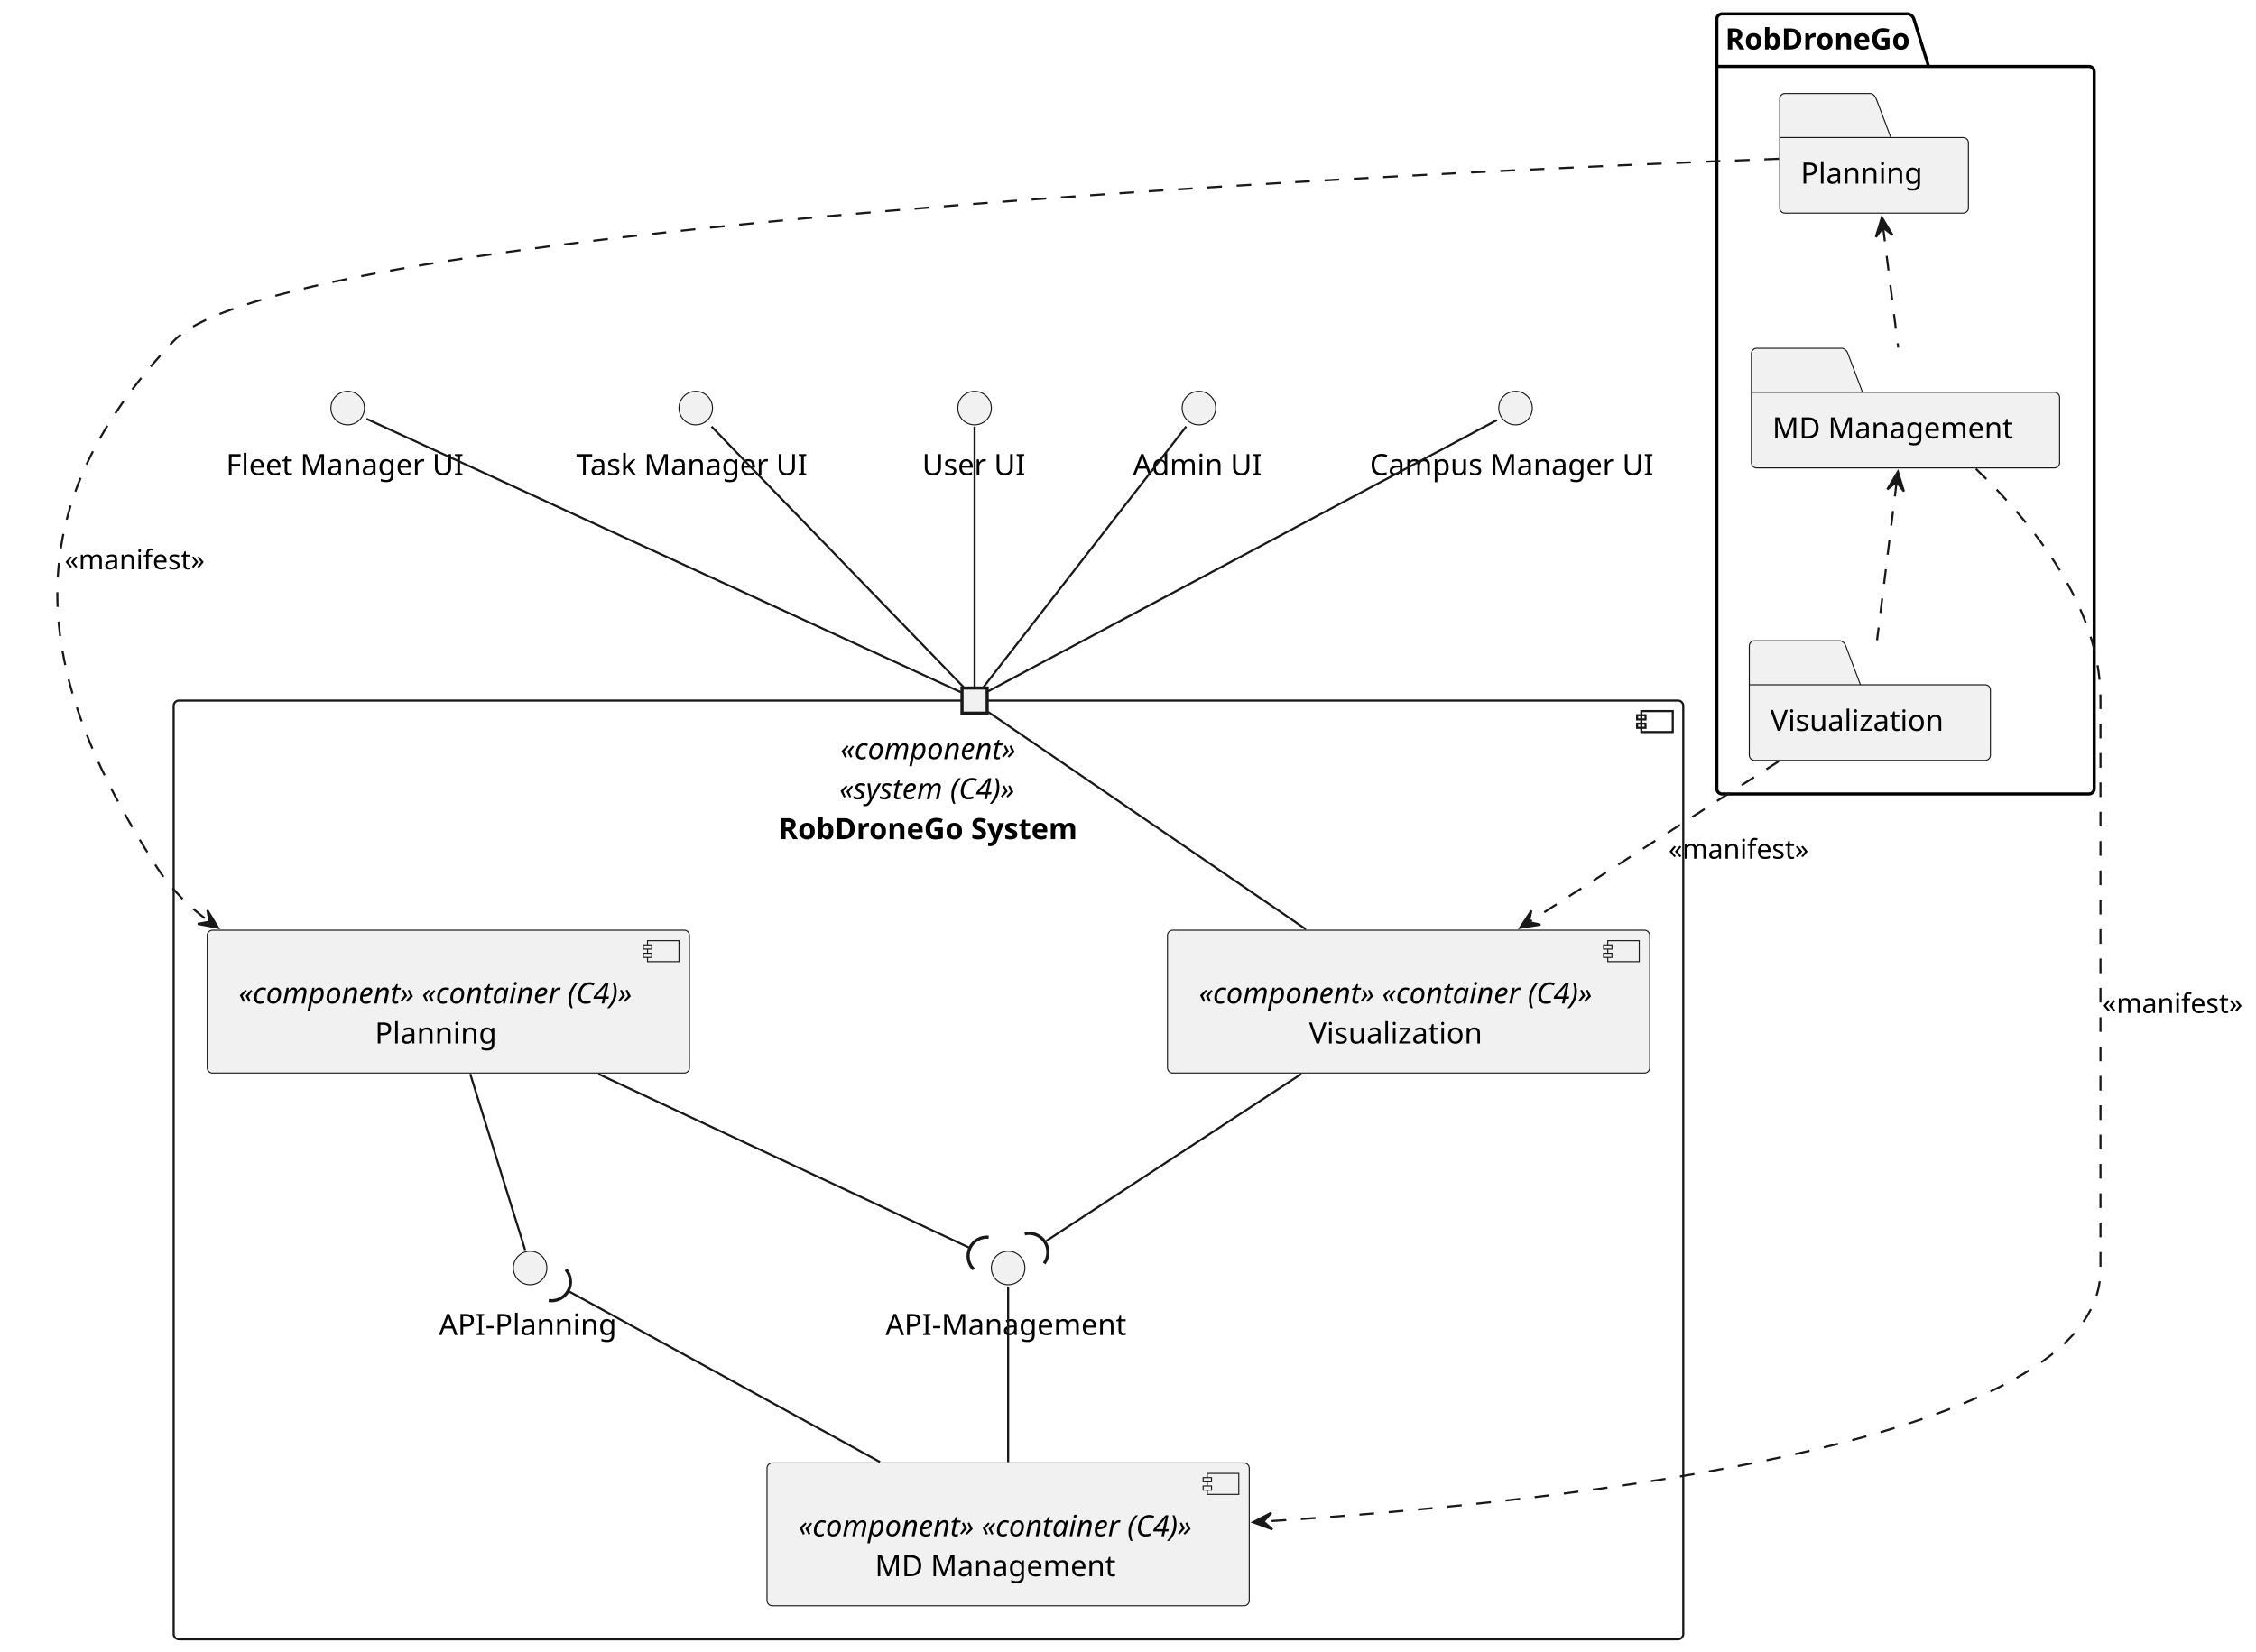
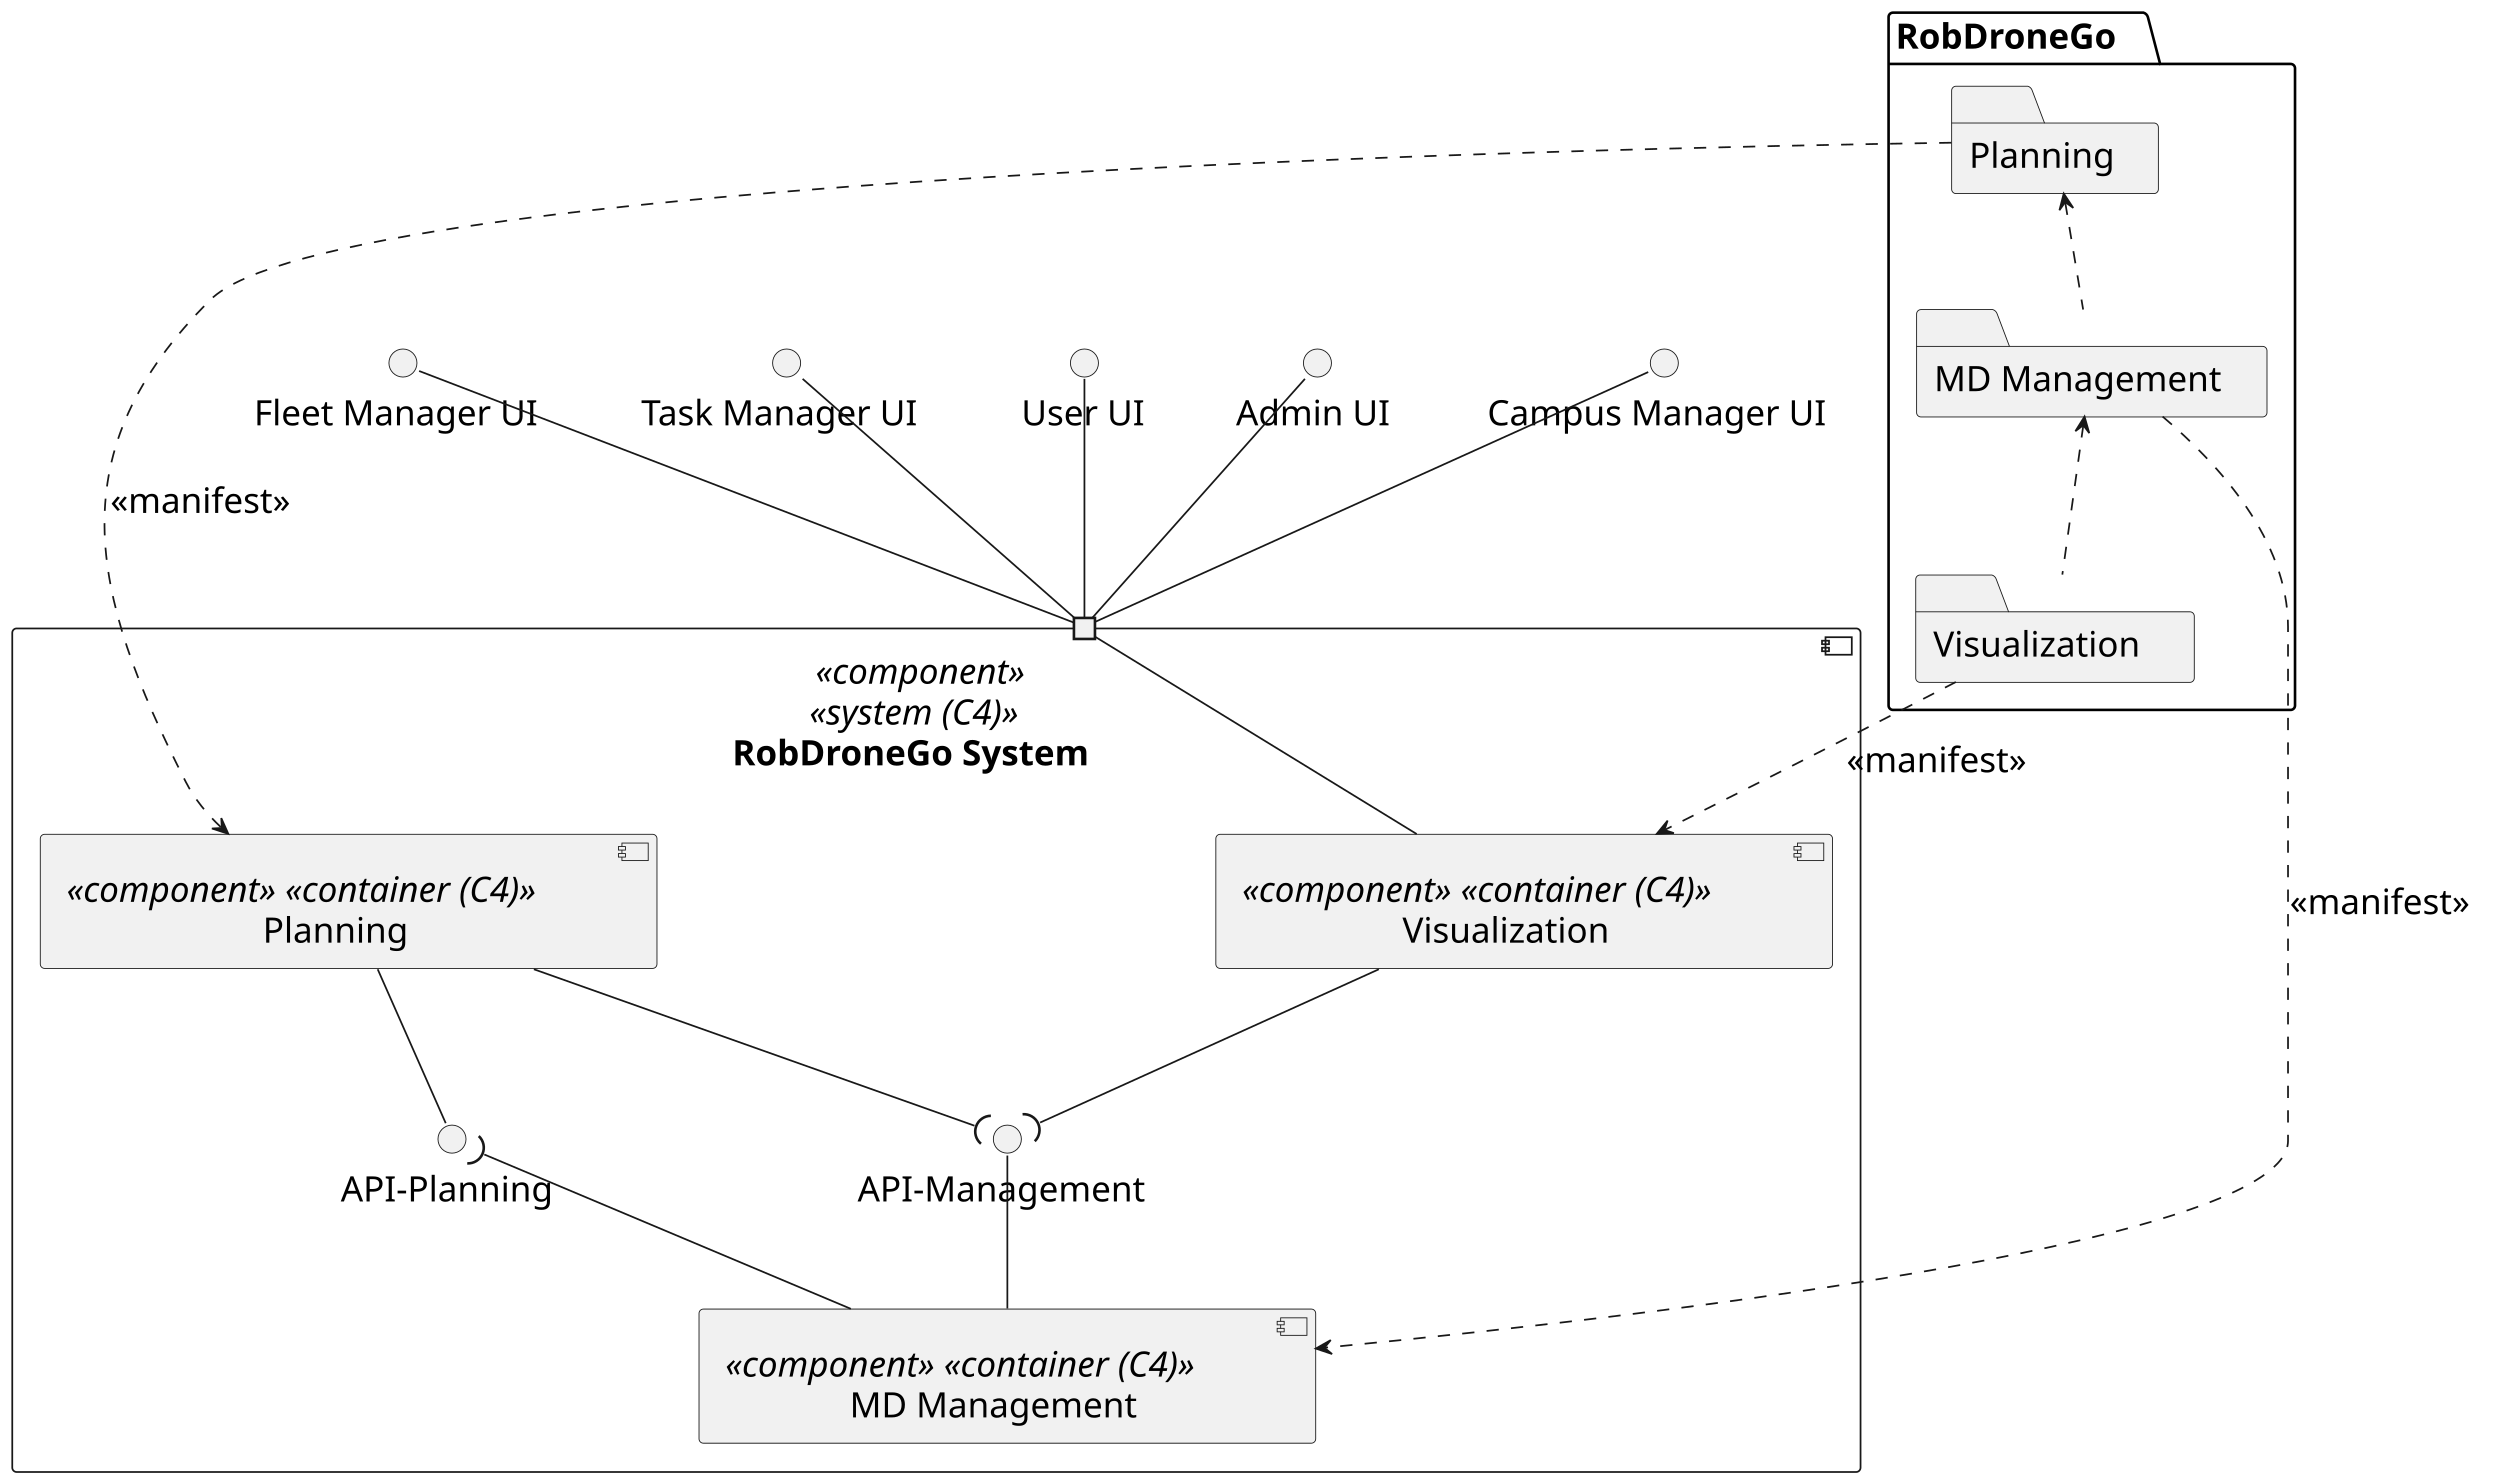
- <svg xmlns="http://www.w3.org/2000/svg" contentStyleType="text/css" height="788px" preserveAspectRatio="none" style="width:1076px;height:788px;background:#FFFFFF;" version="1.1" viewBox="0 0 1076 788" width="1076px" zoomAndPan="magnify">
+ <svg xmlns="http://www.w3.org/2000/svg" contentStyleType="text/css" height="846px" preserveAspectRatio="none" style="width:1427px;height:846px;background:#FFFFFF;" version="1.1" viewBox="0 0 1427 846" width="1427px" zoomAndPan="magnify">
  <defs />
  <g>
    <g id="cluster_RobDroneGo">
-       <path d="M821.33,6.602 L910.33,6.602 A3.75,3.75 0 0 1 912.83,9.102 L919.83,31.67 L996.33,31.67 A2.5,2.5 0 0 1 998.83,34.17 L998.83,376.242 A2.5,2.5 0 0 1 996.33,378.742 L821.33,378.742 A2.5,2.5 0 0 1 818.83,376.242 L818.83,9.102 A2.5,2.5 0 0 1 821.33,6.602 " fill="none" style="stroke:#000000;stroke-width:1.5;" />
-       <line style="stroke:#000000;stroke-width:1.5;" x1="818.83" x2="919.83" y1="31.67" y2="31.67" />
-       <text fill="#000000" font-family="sans-serif" font-size="14" font-weight="bold" lengthAdjust="spacing" textLength="88" x="822.83" y="23.568">RobDroneGo</text>
+       <path d="M1080.5,7.217 L1223.5,7.217 A3.75,3.75 0 0 1 1226,9.717 L1233,36.498 L1307.5,36.498 A2.5,2.5 0 0 1 1310,38.998 L1310,402.717 A2.5,2.5 0 0 1 1307.5,405.217 L1080.5,405.217 A2.5,2.5 0 0 1 1078,402.717 L1078,9.717 A2.5,2.5 0 0 1 1080.5,7.217 " fill="none" style="stroke:#000000;stroke-width:1.5;" />
+       <line style="stroke:#000000;stroke-width:1.5;" x1="1078" x2="1233" y1="36.498" y2="36.498" />
+       <text fill="#000000" font-family="sans-serif" font-size="20" font-weight="bold" lengthAdjust="spacing" textLength="142" x="1082" y="27.781">RobDroneGo</text>
    </g>
    <g id="cluster_RobDroneGo System">
-       <rect fill="none" height="447.81" rx="2.5" ry="2.5" style="stroke:#181818;stroke-width:1.0;" width="720" x="82.83" y="334.202" />
-       <rect fill="none" height="10" style="stroke:#181818;stroke-width:1.0;" width="15" x="782.83" y="339.202" />
-       <rect fill="none" height="2" style="stroke:#181818;stroke-width:1.0;" width="4" x="780.83" y="341.202" />
-       <rect fill="none" height="2" style="stroke:#181818;stroke-width:1.0;" width="4" x="780.83" y="345.202" />
-       <text fill="#000000" font-family="sans-serif" font-size="14" font-style="italic" lengthAdjust="spacing" textLength="84" x="400.83" y="362.168">«component»</text>
-       <text fill="#000000" font-family="sans-serif" font-size="14" font-style="italic" lengthAdjust="spacing" textLength="85" x="400.33" y="381.236">«system (C4)»</text>
-       <text fill="#000000" font-family="sans-serif" font-size="14" font-weight="bold" lengthAdjust="spacing" textLength="143" x="371.33" y="400.304">RobDroneGo System</text>
+       <rect fill="none" height="481.5" rx="2.5" ry="2.5" style="stroke:#181818;stroke-width:1.0;" width="1055" x="7" y="358.717" />
+       <rect fill="none" height="10" style="stroke:#181818;stroke-width:1.0;" width="15" x="1042" y="363.717" />
+       <rect fill="none" height="2" style="stroke:#181818;stroke-width:1.0;" width="4" x="1040" y="365.717" />
+       <rect fill="none" height="2" style="stroke:#181818;stroke-width:1.0;" width="4" x="1040" y="369.717" />
+       <text fill="#000000" font-family="sans-serif" font-size="20" font-style="italic" lengthAdjust="spacing" textLength="138" x="465.5" y="390.281">«component»</text>
+       <text fill="#000000" font-family="sans-serif" font-size="20" font-style="italic" lengthAdjust="spacing" textLength="145" x="462" y="413.562">«system (C4)»</text>
+       <text fill="#000000" font-family="sans-serif" font-size="20" font-weight="bold" lengthAdjust="spacing" textLength="233" x="418" y="436.844">RobDroneGo System</text>
    </g>
    <g id="elem_PV">
-       <path d="M836.83,305.672 L877.83,305.672 A3.75,3.75 0 0 1 880.33,308.172 L887.33,326.672 L946.83,326.672 A2.5,2.5 0 0 1 949.33,329.172 L949.33,360.24 A2.5,2.5 0 0 1 946.83,362.74 L836.83,362.74 A2.5,2.5 0 0 1 834.33,360.24 L834.33,308.172 A2.5,2.5 0 0 1 836.83,305.672 " fill="#F1F1F1" style="stroke:#181818;stroke-width:0.5;" />
-       <line style="stroke:#181818;stroke-width:0.5;" x1="834.33" x2="887.33" y1="326.672" y2="326.672" />
-       <text fill="#000000" font-family="sans-serif" font-size="14" lengthAdjust="spacing" textLength="85" x="844.33" y="348.638">Visualization</text>
+       <path d="M1096,328.217 L1137,328.217 A3.75,3.75 0 0 1 1139.5,330.717 L1146.5,349.217 L1250,349.217 A2.5,2.5 0 0 1 1252.5,351.717 L1252.5,386.998 A2.5,2.5 0 0 1 1250,389.498 L1096,389.498 A2.5,2.5 0 0 1 1093.5,386.998 L1093.5,330.717 A2.5,2.5 0 0 1 1096,328.217 " fill="#F1F1F1" style="stroke:#181818;stroke-width:0.5;" />
+       <line style="stroke:#181818;stroke-width:0.5;" x1="1093.5" x2="1146.5" y1="349.217" y2="349.217" />
+       <text fill="#000000" font-family="sans-serif" font-size="20" lengthAdjust="spacing" textLength="129" x="1103.5" y="374.781">Visualization</text>
    </g>
    <g id="elem_PMDM">
-       <path d="M837.83,166.142 L878.83,166.142 A3.75,3.75 0 0 1 881.33,168.642 L888.33,187.142 L979.83,187.142 A2.5,2.5 0 0 1 982.33,189.642 L982.33,220.71 A2.5,2.5 0 0 1 979.83,223.21 L837.83,223.21 A2.5,2.5 0 0 1 835.33,220.71 L835.33,168.642 A2.5,2.5 0 0 1 837.83,166.142 " fill="#F1F1F1" style="stroke:#181818;stroke-width:0.5;" />
-       <line style="stroke:#181818;stroke-width:0.5;" x1="835.33" x2="888.33" y1="187.142" y2="187.142" />
-       <text fill="#000000" font-family="sans-serif" font-size="14" lengthAdjust="spacing" textLength="117" x="845.33" y="209.108">MD Management</text>
+       <path d="M1096.5,176.717 L1137.5,176.717 A3.75,3.75 0 0 1 1140,179.217 L1147,197.717 L1291.5,197.717 A2.5,2.5 0 0 1 1294,200.217 L1294,235.498 A2.5,2.5 0 0 1 1291.5,237.998 L1096.5,237.998 A2.5,2.5 0 0 1 1094,235.498 L1094,179.217 A2.5,2.5 0 0 1 1096.5,176.717 " fill="#F1F1F1" style="stroke:#181818;stroke-width:0.5;" />
+       <line style="stroke:#181818;stroke-width:0.5;" x1="1094" x2="1147" y1="197.717" y2="197.717" />
+       <text fill="#000000" font-family="sans-serif" font-size="20" lengthAdjust="spacing" textLength="170" x="1104" y="223.281">MD Management</text>
    </g>
    <g id="elem_PP">
-       <path d="M851.33,44.602 L892.33,44.602 A3.75,3.75 0 0 1 894.83,47.102 L901.83,65.602 L936.33,65.602 A2.5,2.5 0 0 1 938.83,68.102 L938.83,99.17 A2.5,2.5 0 0 1 936.33,101.67 L851.33,101.67 A2.5,2.5 0 0 1 848.83,99.17 L848.83,47.102 A2.5,2.5 0 0 1 851.33,44.602 " fill="#F1F1F1" style="stroke:#181818;stroke-width:0.5;" />
-       <line style="stroke:#181818;stroke-width:0.5;" x1="848.83" x2="901.83" y1="65.602" y2="65.602" />
-       <text fill="#000000" font-family="sans-serif" font-size="14" lengthAdjust="spacing" textLength="60" x="858.83" y="87.568">Planning</text>
+       <path d="M1116.5,49.217 L1157.5,49.217 A3.75,3.75 0 0 1 1160,51.717 L1167,70.217 L1229.5,70.217 A2.5,2.5 0 0 1 1232,72.717 L1232,107.998 A2.5,2.5 0 0 1 1229.5,110.498 L1116.5,110.498 A2.5,2.5 0 0 1 1114,107.998 L1114,51.717 A2.5,2.5 0 0 1 1116.5,49.217 " fill="#F1F1F1" style="stroke:#181818;stroke-width:0.5;" />
+       <line style="stroke:#181818;stroke-width:0.5;" x1="1114" x2="1167" y1="70.217" y2="70.217" />
+       <text fill="#000000" font-family="sans-serif" font-size="20" lengthAdjust="spacing" textLength="88" x="1124" y="95.781">Planning</text>
    </g>
-     <text fill="#000000" font-family="sans-serif" font-size="14" lengthAdjust="spacing" textLength="4" x="462.83" y="312.1"> </text>
-     <rect fill="#F1F1F1" height="12" style="stroke:#181818;stroke-width:1.5;" width="12" x="458.83" y="328.202" />
+     <text fill="#000000" font-family="sans-serif" font-size="20" lengthAdjust="spacing" textLength="6" x="616" y="336"> </text>
+     <rect fill="#F1F1F1" height="12" style="stroke:#181818;stroke-width:1.5;" width="12" x="613" y="352.717" />
    <g id="elem_API">
-       <ellipse cx="480.83" cy="604.872" fill="#F1F1F1" rx="8" ry="8" style="stroke:#181818;stroke-width:0.5;" />
-       <text fill="#000000" font-family="sans-serif" font-size="14" lengthAdjust="spacing" textLength="117" x="422.33" y="636.838">API-Management</text>
+       <ellipse cx="575" cy="650.217" fill="#F1F1F1" rx="8" ry="8" style="stroke:#181818;stroke-width:0.5;" />
+       <text fill="#000000" font-family="sans-serif" font-size="20" lengthAdjust="spacing" textLength="171" x="489.5" y="685.781">API-Management</text>
    </g>
    <g id="elem_PAPI">
-       <ellipse cx="252.83" cy="604.872" fill="#F1F1F1" rx="8" ry="8" style="stroke:#181818;stroke-width:0.5;" />
-       <text fill="#000000" font-family="sans-serif" font-size="14" lengthAdjust="spacing" textLength="87" x="209.33" y="636.838">API-Planning</text>
+       <ellipse cx="258" cy="650.217" fill="#F1F1F1" rx="8" ry="8" style="stroke:#181818;stroke-width:0.5;" />
+       <text fill="#000000" font-family="sans-serif" font-size="20" lengthAdjust="spacing" textLength="127" x="194.5" y="685.781">API-Planning</text>
    </g>
    <g id="elem_V">
-       <rect fill="#F1F1F1" height="68.136" rx="2.5" ry="2.5" style="stroke:#181818;stroke-width:0.5;" width="230" x="556.83" y="443.742" />
-       <rect fill="#F1F1F1" height="10" style="stroke:#181818;stroke-width:0.5;" width="15" x="766.83" y="448.742" />
-       <rect fill="#F1F1F1" height="2" style="stroke:#181818;stroke-width:0.5;" width="4" x="764.83" y="450.742" />
-       <rect fill="#F1F1F1" height="2" style="stroke:#181818;stroke-width:0.5;" width="4" x="764.83" y="454.742" />
-       <text fill="#000000" font-family="sans-serif" font-size="14" font-style="italic" lengthAdjust="spacing" textLength="190" x="571.83" y="478.708">«component» «container (C4)»</text>
-       <text fill="#000000" font-family="sans-serif" font-size="14" lengthAdjust="spacing" textLength="85" x="624.33" y="497.776">Visualization</text>
+       <rect fill="#F1F1F1" height="76.562" rx="2.5" ry="2.5" style="stroke:#181818;stroke-width:0.5;" width="352" x="694" y="476.217" />
+       <rect fill="#F1F1F1" height="10" style="stroke:#181818;stroke-width:0.5;" width="15" x="1026" y="481.217" />
+       <rect fill="#F1F1F1" height="2" style="stroke:#181818;stroke-width:0.5;" width="4" x="1024" y="483.217" />
+       <rect fill="#F1F1F1" height="2" style="stroke:#181818;stroke-width:0.5;" width="4" x="1024" y="487.217" />
+       <text fill="#000000" font-family="sans-serif" font-size="20" font-style="italic" lengthAdjust="spacing" textLength="312" x="709" y="514.781">«component» «container (C4)»</text>
+       <text fill="#000000" font-family="sans-serif" font-size="20" lengthAdjust="spacing" textLength="129" x="800.5" y="538.062">Visualization</text>
    </g>
    <g id="elem_MDM">
-       <rect fill="#F1F1F1" height="68.136" rx="2.5" ry="2.5" style="stroke:#181818;stroke-width:0.5;" width="230" x="365.83" y="697.872" />
-       <rect fill="#F1F1F1" height="10" style="stroke:#181818;stroke-width:0.5;" width="15" x="575.83" y="702.872" />
-       <rect fill="#F1F1F1" height="2" style="stroke:#181818;stroke-width:0.5;" width="4" x="573.83" y="704.872" />
-       <rect fill="#F1F1F1" height="2" style="stroke:#181818;stroke-width:0.5;" width="4" x="573.83" y="708.872" />
-       <text fill="#000000" font-family="sans-serif" font-size="14" font-style="italic" lengthAdjust="spacing" textLength="190" x="380.83" y="732.838">«component» «container (C4)»</text>
-       <text fill="#000000" font-family="sans-serif" font-size="14" lengthAdjust="spacing" textLength="117" x="417.33" y="751.906">MD Management</text>
+       <rect fill="#F1F1F1" height="76.562" rx="2.5" ry="2.5" style="stroke:#181818;stroke-width:0.5;" width="352" x="399" y="747.217" />
+       <rect fill="#F1F1F1" height="10" style="stroke:#181818;stroke-width:0.5;" width="15" x="731" y="752.217" />
+       <rect fill="#F1F1F1" height="2" style="stroke:#181818;stroke-width:0.5;" width="4" x="729" y="754.217" />
+       <rect fill="#F1F1F1" height="2" style="stroke:#181818;stroke-width:0.5;" width="4" x="729" y="758.217" />
+       <text fill="#000000" font-family="sans-serif" font-size="20" font-style="italic" lengthAdjust="spacing" textLength="312" x="414" y="785.781">«component» «container (C4)»</text>
+       <text fill="#000000" font-family="sans-serif" font-size="20" lengthAdjust="spacing" textLength="170" x="485" y="809.062">MD Management</text>
    </g>
    <g id="elem_P">
-       <rect fill="#F1F1F1" height="68.136" rx="2.5" ry="2.5" style="stroke:#181818;stroke-width:0.5;" width="230" x="98.83" y="443.742" />
-       <rect fill="#F1F1F1" height="10" style="stroke:#181818;stroke-width:0.5;" width="15" x="308.83" y="448.742" />
-       <rect fill="#F1F1F1" height="2" style="stroke:#181818;stroke-width:0.5;" width="4" x="306.83" y="450.742" />
-       <rect fill="#F1F1F1" height="2" style="stroke:#181818;stroke-width:0.5;" width="4" x="306.83" y="454.742" />
-       <text fill="#000000" font-family="sans-serif" font-size="14" font-style="italic" lengthAdjust="spacing" textLength="190" x="113.83" y="478.708">«component» «container (C4)»</text>
-       <text fill="#000000" font-family="sans-serif" font-size="14" lengthAdjust="spacing" textLength="60" x="178.83" y="497.776">Planning</text>
+       <rect fill="#F1F1F1" height="76.562" rx="2.5" ry="2.5" style="stroke:#181818;stroke-width:0.5;" width="352" x="23" y="476.217" />
+       <rect fill="#F1F1F1" height="10" style="stroke:#181818;stroke-width:0.5;" width="15" x="355" y="481.217" />
+       <rect fill="#F1F1F1" height="2" style="stroke:#181818;stroke-width:0.5;" width="4" x="353" y="483.217" />
+       <rect fill="#F1F1F1" height="2" style="stroke:#181818;stroke-width:0.5;" width="4" x="353" y="487.217" />
+       <text fill="#000000" font-family="sans-serif" font-size="20" font-style="italic" lengthAdjust="spacing" textLength="312" x="38" y="514.781">«component» «container (C4)»</text>
+       <text fill="#000000" font-family="sans-serif" font-size="20" lengthAdjust="spacing" textLength="88" x="150" y="538.062">Planning</text>
    </g>
    <g id="elem_AUI">
-       <ellipse cx="571.83" cy="194.672" fill="#F1F1F1" rx="8" ry="8" style="stroke:#181818;stroke-width:0.5;" />
-       <text fill="#000000" font-family="sans-serif" font-size="14" lengthAdjust="spacing" textLength="63" x="540.33" y="226.638">Admin UI</text>
+       <ellipse cx="752" cy="207.217" fill="#F1F1F1" rx="8" ry="8" style="stroke:#181818;stroke-width:0.5;" />
+       <text fill="#000000" font-family="sans-serif" font-size="20" lengthAdjust="spacing" textLength="93" x="705.5" y="242.781">Admin UI</text>
    </g>
    <g id="elem_CUI">
-       <ellipse cx="722.83" cy="194.672" fill="#F1F1F1" rx="8" ry="8" style="stroke:#181818;stroke-width:0.5;" />
-       <text fill="#000000" font-family="sans-serif" font-size="14" lengthAdjust="spacing" textLength="139" x="653.33" y="226.638">Campus Manager UI</text>
+       <ellipse cx="950" cy="207.217" fill="#F1F1F1" rx="8" ry="8" style="stroke:#181818;stroke-width:0.5;" />
+       <text fill="#000000" font-family="sans-serif" font-size="20" lengthAdjust="spacing" textLength="202" x="849" y="242.781">Campus Manager UI</text>
    </g>
    <g id="elem_FUI">
-       <ellipse cx="165.83" cy="194.672" fill="#F1F1F1" rx="8" ry="8" style="stroke:#181818;stroke-width:0.5;" />
-       <text fill="#000000" font-family="sans-serif" font-size="14" lengthAdjust="spacing" textLength="116" x="107.83" y="226.638">Fleet Manager UI</text>
+       <ellipse cx="230" cy="207.217" fill="#F1F1F1" rx="8" ry="8" style="stroke:#181818;stroke-width:0.5;" />
+       <text fill="#000000" font-family="sans-serif" font-size="20" lengthAdjust="spacing" textLength="170" x="145" y="242.781">Fleet Manager UI</text>
    </g>
    <g id="elem_TUI">
-       <ellipse cx="331.83" cy="194.672" fill="#F1F1F1" rx="8" ry="8" style="stroke:#181818;stroke-width:0.5;" />
-       <text fill="#000000" font-family="sans-serif" font-size="14" lengthAdjust="spacing" textLength="114" x="274.83" y="226.638">Task Manager UI</text>
+       <ellipse cx="449" cy="207.217" fill="#F1F1F1" rx="8" ry="8" style="stroke:#181818;stroke-width:0.5;" />
+       <text fill="#000000" font-family="sans-serif" font-size="20" lengthAdjust="spacing" textLength="166" x="366" y="242.781">Task Manager UI</text>
    </g>
    <g id="elem_UUI">
-       <ellipse cx="464.83" cy="194.672" fill="#F1F1F1" rx="8" ry="8" style="stroke:#181818;stroke-width:0.5;" />
-       <text fill="#000000" font-family="sans-serif" font-size="14" lengthAdjust="spacing" textLength="50" x="439.83" y="226.638">User UI</text>
+       <ellipse cx="619" cy="207.217" fill="#F1F1F1" rx="8" ry="8" style="stroke:#181818;stroke-width:0.5;" />
+       <text fill="#000000" font-family="sans-serif" font-size="20" lengthAdjust="spacing" textLength="72" x="583" y="242.781">User UI</text>
    </g>
    <g id="link_PMDM_PV">
-       <path d="M904.6,229.872 C901.72,253.172 897.96,283.612 895.26,305.412 " fill="none" id="PMDM-backto-PV" style="stroke:#181818;stroke-width:1.0;stroke-dasharray:7.0,7.0;" />
-       <polygon fill="#181818" points="905.2,225.002,900.126,233.444,904.587,229.964,908.066,234.425,905.2,225.002" style="stroke:#181818;stroke-width:1.0;" />
+       <path d="M1189.14,242.787 C1185.52,268.577 1180.62,303.437 1177.18,327.987 " fill="none" id="PMDM-backto-PV" style="stroke:#181818;stroke-width:1.0;stroke-dasharray:7.0,7.0;" />
+       <polygon fill="#181818" points="1189.85,237.757,1184.631,246.109,1189.151,242.708,1192.552,247.228,1189.85,237.757" style="stroke:#181818;stroke-width:1.0;" />
    </g>
    <g id="link_PP_PMDM">
-       <path d="M898.1,108.182 C900.39,126.432 903.18,148.622 905.34,165.822 " fill="none" id="PP-backto-PMDM" style="stroke:#181818;stroke-width:1.0;stroke-dasharray:7.0,7.0;" />
-       <polygon fill="#181818" points="897.54,103.662,894.677,113.086,898.155,108.624,902.616,112.102,897.54,103.662" style="stroke:#181818;stroke-width:1.0;" />
+       <path d="M1178.86,115.747 C1182.07,134.927 1186.01,158.447 1189.06,176.687 " fill="none" id="PP-backto-PMDM" style="stroke:#181818;stroke-width:1.0;stroke-dasharray:7.0,7.0;" />
+       <polygon fill="#181818" points="1177.98,110.457,1175.527,119.995,1178.809,115.388,1183.417,118.669,1177.98,110.457" style="stroke:#181818;stroke-width:1.0;" />
    </g>
    <g id="link_V_P1">
-       <path d="M622.82,443.282 C571.05,407.872 493.84,355.052 471.25,339.602 " fill="none" id="V-P1" style="stroke:#181818;stroke-width:1.0;" />
+       <path d="M808.64,476.067 C744.61,436.787 650.12,378.807 625.2,363.527 " fill="none" id="V-P1" style="stroke:#181818;stroke-width:1.0;" />
    </g>
    <g id="link_API_MDM">
-       <path d="M480.83,613.702 C480.83,630.122 480.83,669.002 480.83,697.502 " fill="none" id="API-MDM" style="stroke:#181818;stroke-width:1.0;" />
+       <path d="M575,659.567 C575,676.697 575,716.717 575,746.927 " fill="none" id="API-MDM" style="stroke:#181818;stroke-width:1.0;" />
    </g>
    <g id="link_V_API">
-       <path d="M620.65,512.322 C580.45,538.642 526.81,573.772 499.11,591.912 " fill="none" id="V-to-API" style="stroke:#181818;stroke-width:1.0;" />
-       <path d="M498.014,602.723 A9,9 0 0 0 488.732 588.583" fill="none" style="stroke:#181818;stroke-width:1.5;" />
+       <path d="M787.04,553.257 C720.37,583.427 631.79,623.517 593.7,640.757 " fill="none" id="V-to-API" style="stroke:#181818;stroke-width:1.0;" />
+       <path d="M590.645,651.419 A9,9 0 0 0 583.686 636.002" fill="none" style="stroke:#181818;stroke-width:1.5;" />
    </g>
    <g id="link_P_API">
-       <path d="M285.38,512.322 C345.04,540.272 425.9,578.142 462.04,595.072 " fill="none" id="P-to-API" style="stroke:#181818;stroke-width:1.0;" />
-       <path d="M471.54,590.188 A9,9 0 0 0 464.365 605.505" fill="none" style="stroke:#181818;stroke-width:1.5;" />
+       <path d="M304.74,553.257 C392.81,584.527 510.9,626.457 556.21,642.547 " fill="none" id="P-to-API" style="stroke:#181818;stroke-width:1.0;" />
+       <path d="M565.585,636.897 A9,9 0 0 0 559.933 652.839" fill="none" style="stroke:#181818;stroke-width:1.5;" />
    </g>
    <g id="link_P_PAPI">
-       <path d="M224.28,512.322 C233.22,540.982 245.41,580.072 250.47,596.322 " fill="none" id="P-PAPI" style="stroke:#181818;stroke-width:1.0;" />
+       <path d="M215.59,553.257 C229.02,583.647 246.89,624.087 254.42,641.117 " fill="none" id="P-PAPI" style="stroke:#181818;stroke-width:1.0;" />
    </g>
    <g id="link_PAPI_MDM">
-       <path d="M271.57,616.162 C303.61,633.732 370.24,670.282 419.75,697.442 " fill="none" id="PAPI-backto-MDM" style="stroke:#181818;stroke-width:1.0;" />
-       <path d="M261.713,620.396 A9,9 0 0 0 269.862 605.574" fill="none" style="stroke:#181818;stroke-width:1.5;" />
+       <path d="M276.43,658.977 C316.34,675.787 413.04,716.507 485.65,747.087 " fill="none" id="PAPI-backto-MDM" style="stroke:#181818;stroke-width:1.0;" />
+       <path d="M266.7,664.056 A9,9 0 0 0 273.272 648.47" fill="none" style="stroke:#181818;stroke-width:1.5;" />
    </g>
    <g id="link_AUI_P1">
-       <path d="M565.77,203.462 C546.32,228.462 485.75,306.312 469.1,327.712 " fill="none" id="AUI-P1" style="stroke:#181818;stroke-width:1.0;" />
+       <path d="M744.85,216.257 C720.78,243.307 643.15,330.567 623.53,352.617 " fill="none" id="AUI-P1" style="stroke:#181818;stroke-width:1.0;" />
    </g>
    <g id="link_CUI_P1">
-       <path d="M713.95,200.402 C673.37,222.042 506.05,311.232 471.2,329.812 " fill="none" id="CUI-P1" style="stroke:#181818;stroke-width:1.0;" />
+       <path d="M940.8,212.367 C892.15,234.347 665.48,336.727 625.15,354.937 " fill="none" id="CUI-P1" style="stroke:#181818;stroke-width:1.0;" />
    </g>
    <g id="link_FUI_P1">
-       <path d="M174.78,199.792 C219.67,220.442 419.71,312.452 458.36,330.232 " fill="none" id="FUI-P1" style="stroke:#181818;stroke-width:1.0;" />
+       <path d="M239.23,211.767 C293.31,232.547 568.12,338.167 612.84,355.347 " fill="none" id="FUI-P1" style="stroke:#181818;stroke-width:1.0;" />
    </g>
    <g id="link_TUI_P1">
-       <path d="M339.36,203.462 C363.54,228.462 438.82,306.312 459.52,327.712 " fill="none" id="TUI-P1" style="stroke:#181818;stroke-width:1.0;" />
+       <path d="M458.14,216.257 C488.9,243.307 588.13,330.567 613.2,352.617 " fill="none" id="TUI-P1" style="stroke:#181818;stroke-width:1.0;" />
    </g>
    <g id="link_UUI_P1">
-       <path d="M464.83,203.462 C464.83,228.462 464.83,306.312 464.83,327.712 " fill="none" id="UUI-P1" style="stroke:#181818;stroke-width:1.0;" />
+       <path d="M619,216.257 C619,243.307 619,330.567 619,352.617 " fill="none" id="UUI-P1" style="stroke:#181818;stroke-width:1.0;" />
    </g>
    <g id="link_PV_V">
-       <path d="M848.36,363.182 C814.23,385.152 766.4,415.942 729.14,439.922 " fill="none" id="PV-to-V" style="stroke:#181818;stroke-width:1.0;stroke-dasharray:7.0,7.0;" />
-       <polygon fill="#181818" points="724.99,442.592,734.724,441.09,729.196,439.888,730.398,434.36,724.99,442.592" style="stroke:#181818;stroke-width:1.0;" />
-       <text fill="#000000" font-family="sans-serif" font-size="13" lengthAdjust="spacing" textLength="66" x="795.83" y="409.639">«manifest»</text>
+       <path d="M1116.4,389.287 C1101.34,397.107 1085.07,405.517 1070,413.217 C1030.76,433.267 987.03,455.277 950.5,473.577 " fill="none" id="PV-to-V" style="stroke:#181818;stroke-width:1.0;stroke-dasharray:7.0,7.0;" />
+       <polygon fill="#181818" points="945.62,476.017,955.457,475.544,950.086,473.769,951.861,468.398,945.62,476.017" style="stroke:#181818;stroke-width:1.0;" />
+       <text fill="#000000" font-family="sans-serif" font-size="20" lengthAdjust="spacing" textLength="112" x="1054" y="440.781">«manifest»</text>
    </g>
    <g id="link_PMDM_MDM">
-       <path d="M942.4,223.632 C969.04,249.122 1001.83,289.392 1001.83,333.202 C1001.83,333.202 1001.83,333.202 1001.83,605.872 C1001.83,687.592 756.44,716.052 602.48,725.862 " fill="none" id="PMDM-to-MDM" style="stroke:#181818;stroke-width:1.0;stroke-dasharray:7.0,7.0;" />
-       <polygon fill="#181818" points="597.64,726.172,606.874,729.598,602.63,725.857,606.37,721.614,597.64,726.172" style="stroke:#181818;stroke-width:1.0;" />
-       <text fill="#000000" font-family="sans-serif" font-size="13" lengthAdjust="spacing" textLength="66" x="1002.83" y="483.209">«manifest»</text>
+       <path d="M1234.43,237.787 C1266.52,264.957 1306,308.427 1306,357.717 C1306,357.717 1306,357.717 1306,651.217 C1306,706.977 972.6,748.307 756.11,769.277 " fill="none" id="PMDM-to-MDM" style="stroke:#181818;stroke-width:1.0;stroke-dasharray:7.0,7.0;" />
+       <polygon fill="#181818" points="751.02,769.767,760.365,772.875,755.996,769.282,759.59,764.913,751.02,769.767" style="stroke:#181818;stroke-width:1.0;" />
+       <text fill="#000000" font-family="sans-serif" font-size="20" lengthAdjust="spacing" textLength="112" x="1307" y="521.781">«manifest»</text>
    </g>
    <g id="link_PP_P">
-       <path d="M848.48,75.732 C685.44,81.902 135.89,106.732 82.83,162.672 C6,243.672 14.36,319.892 74.83,413.742 C81.43,423.982 90.14,432.582 100,439.792 " fill="none" id="PP-to-P" style="stroke:#181818;stroke-width:1.0;stroke-dasharray:7.0,7.0;" />
-       <polygon fill="#181818" points="104.01,442.582,98.913,434.155,99.908,439.723,94.339,440.718,104.01,442.582" style="stroke:#181818;stroke-width:1.0;" />
-       <text fill="#000000" font-family="sans-serif" font-size="13" lengthAdjust="spacing" textLength="66" x="30.83" y="271.569">«manifest»</text>
+       <path d="M1113.88,81.457 C902.16,84.687 190.7,100.737 120,171.217 C33.33,257.617 50.41,337.187 106,446.217 C110.98,455.997 118.12,464.687 126.25,472.307 " fill="none" id="PP-to-P" style="stroke:#181818;stroke-width:1.0;stroke-dasharray:7.0,7.0;" />
+       <polygon fill="#181818" points="130.32,475.957,126.306,466.963,126.603,472.612,120.954,472.909,130.32,475.957" style="stroke:#181818;stroke-width:1.0;" />
+       <text fill="#000000" font-family="sans-serif" font-size="20" lengthAdjust="spacing" textLength="112" x="63" y="292.781">«manifest»</text>
    </g>
  </g>
</svg>
